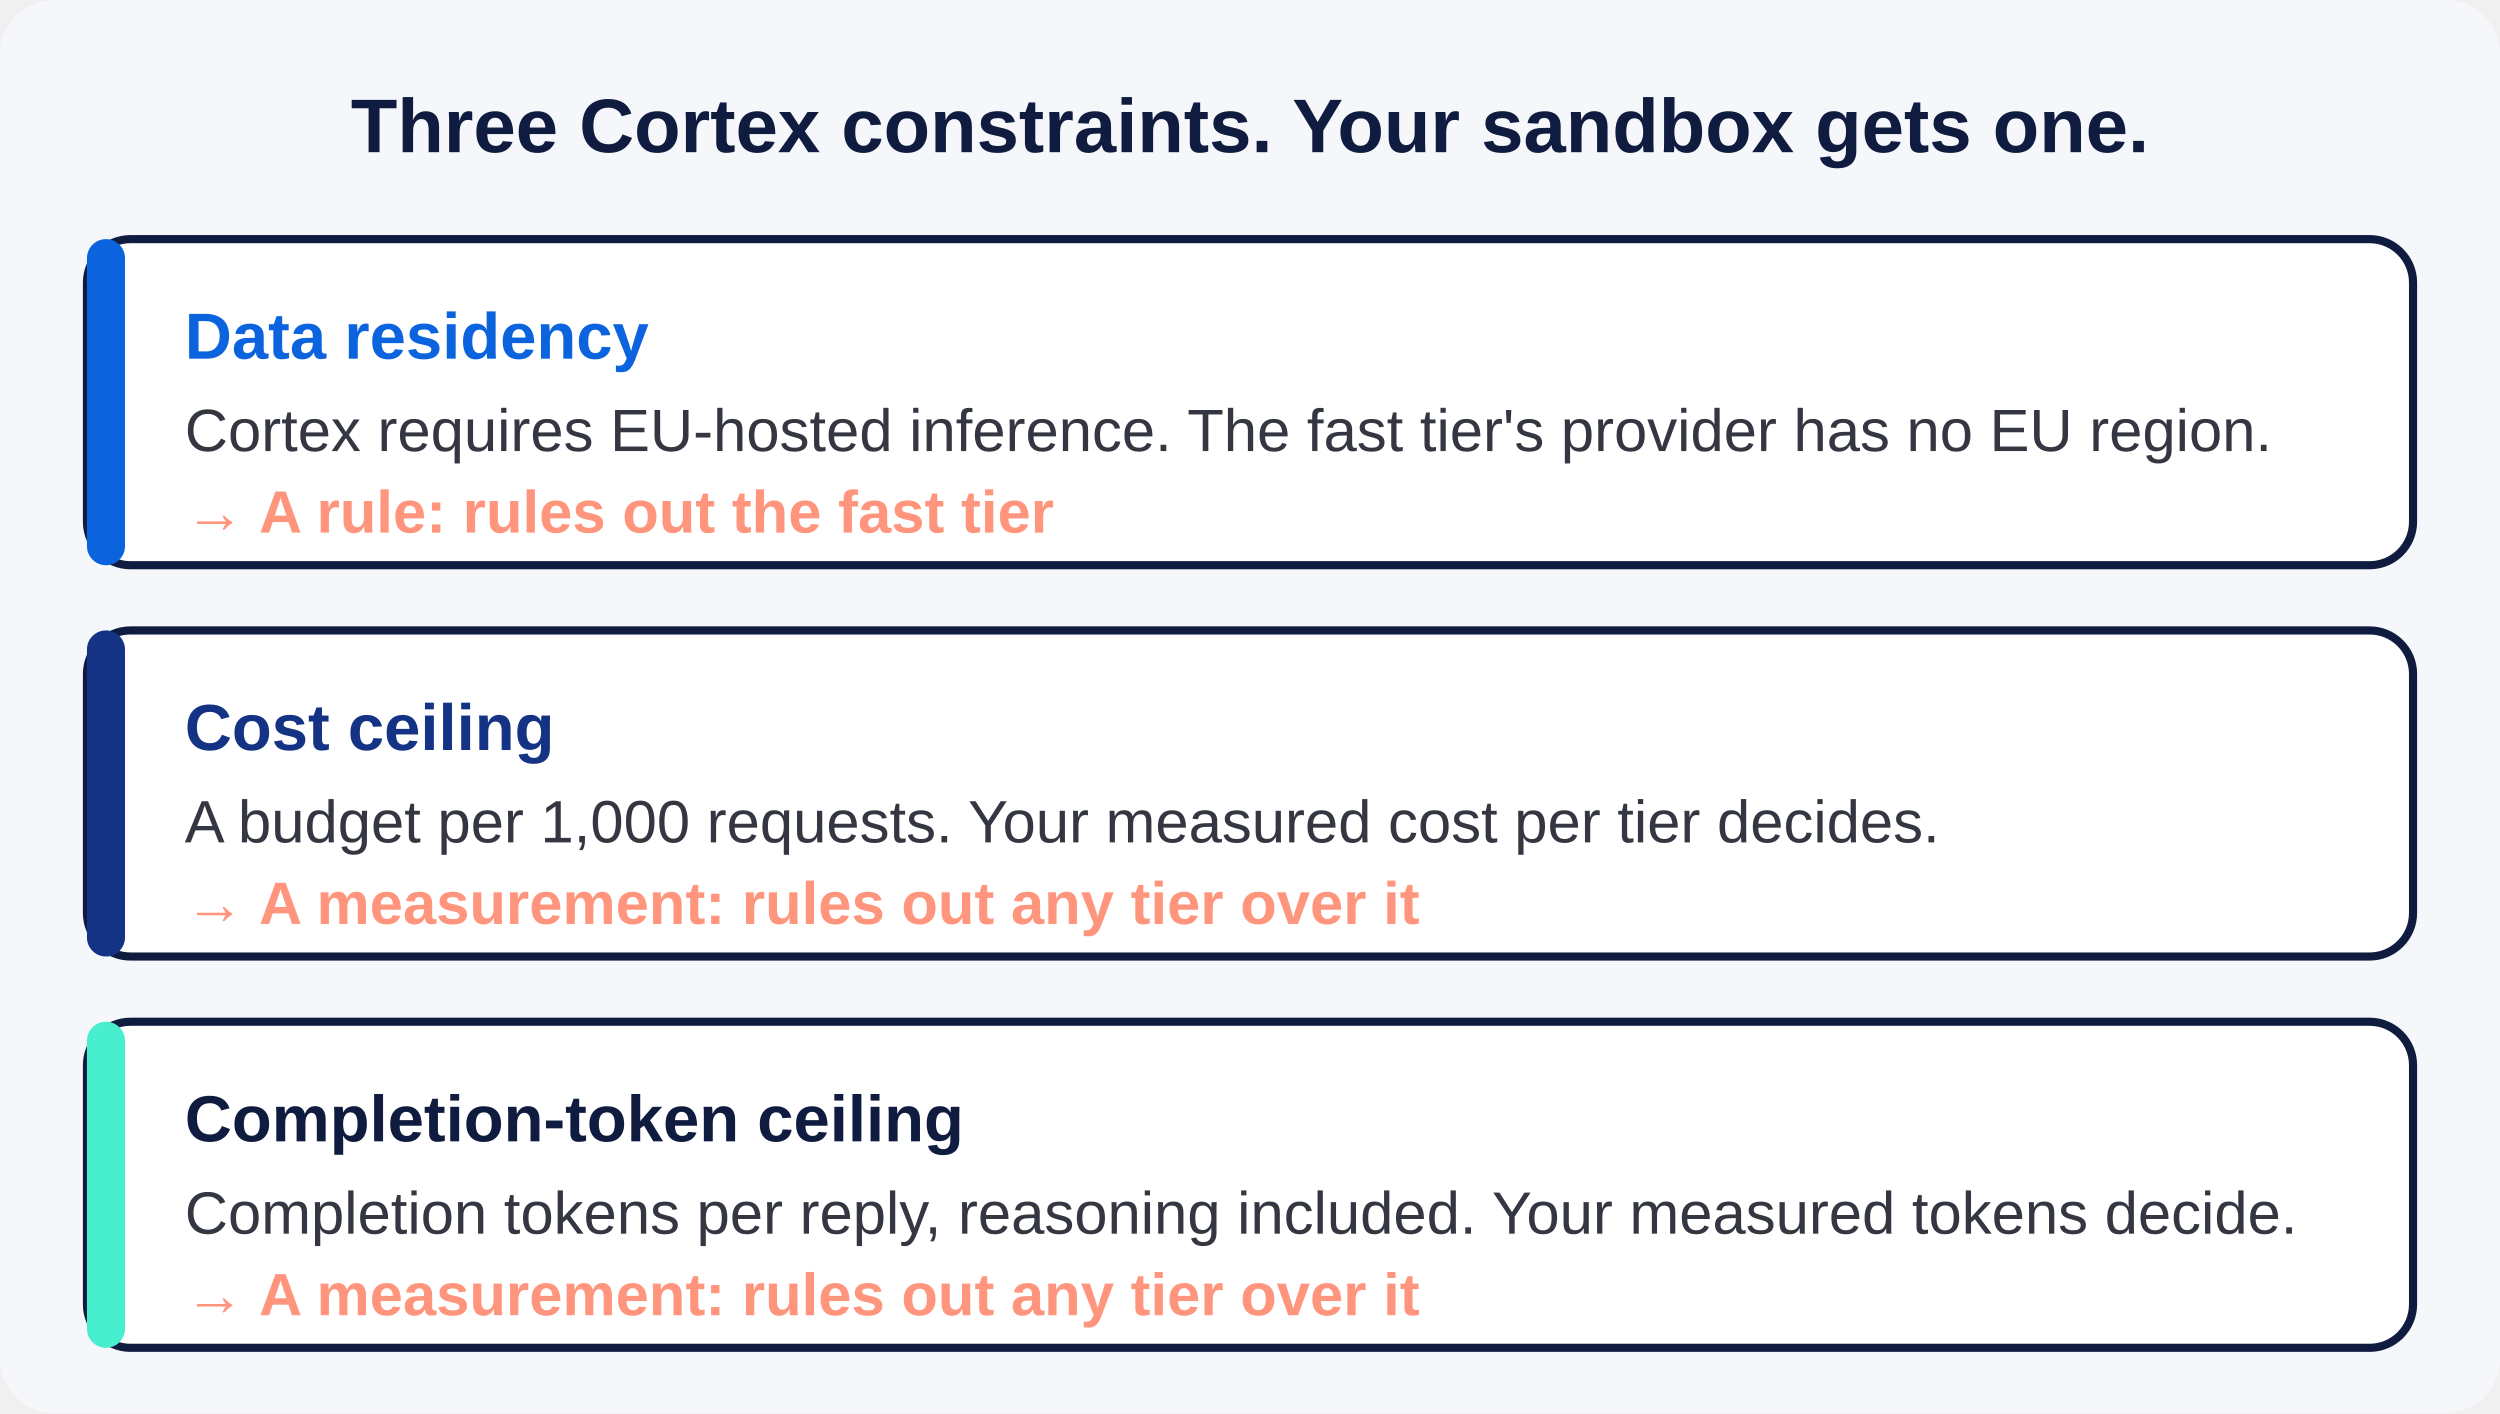
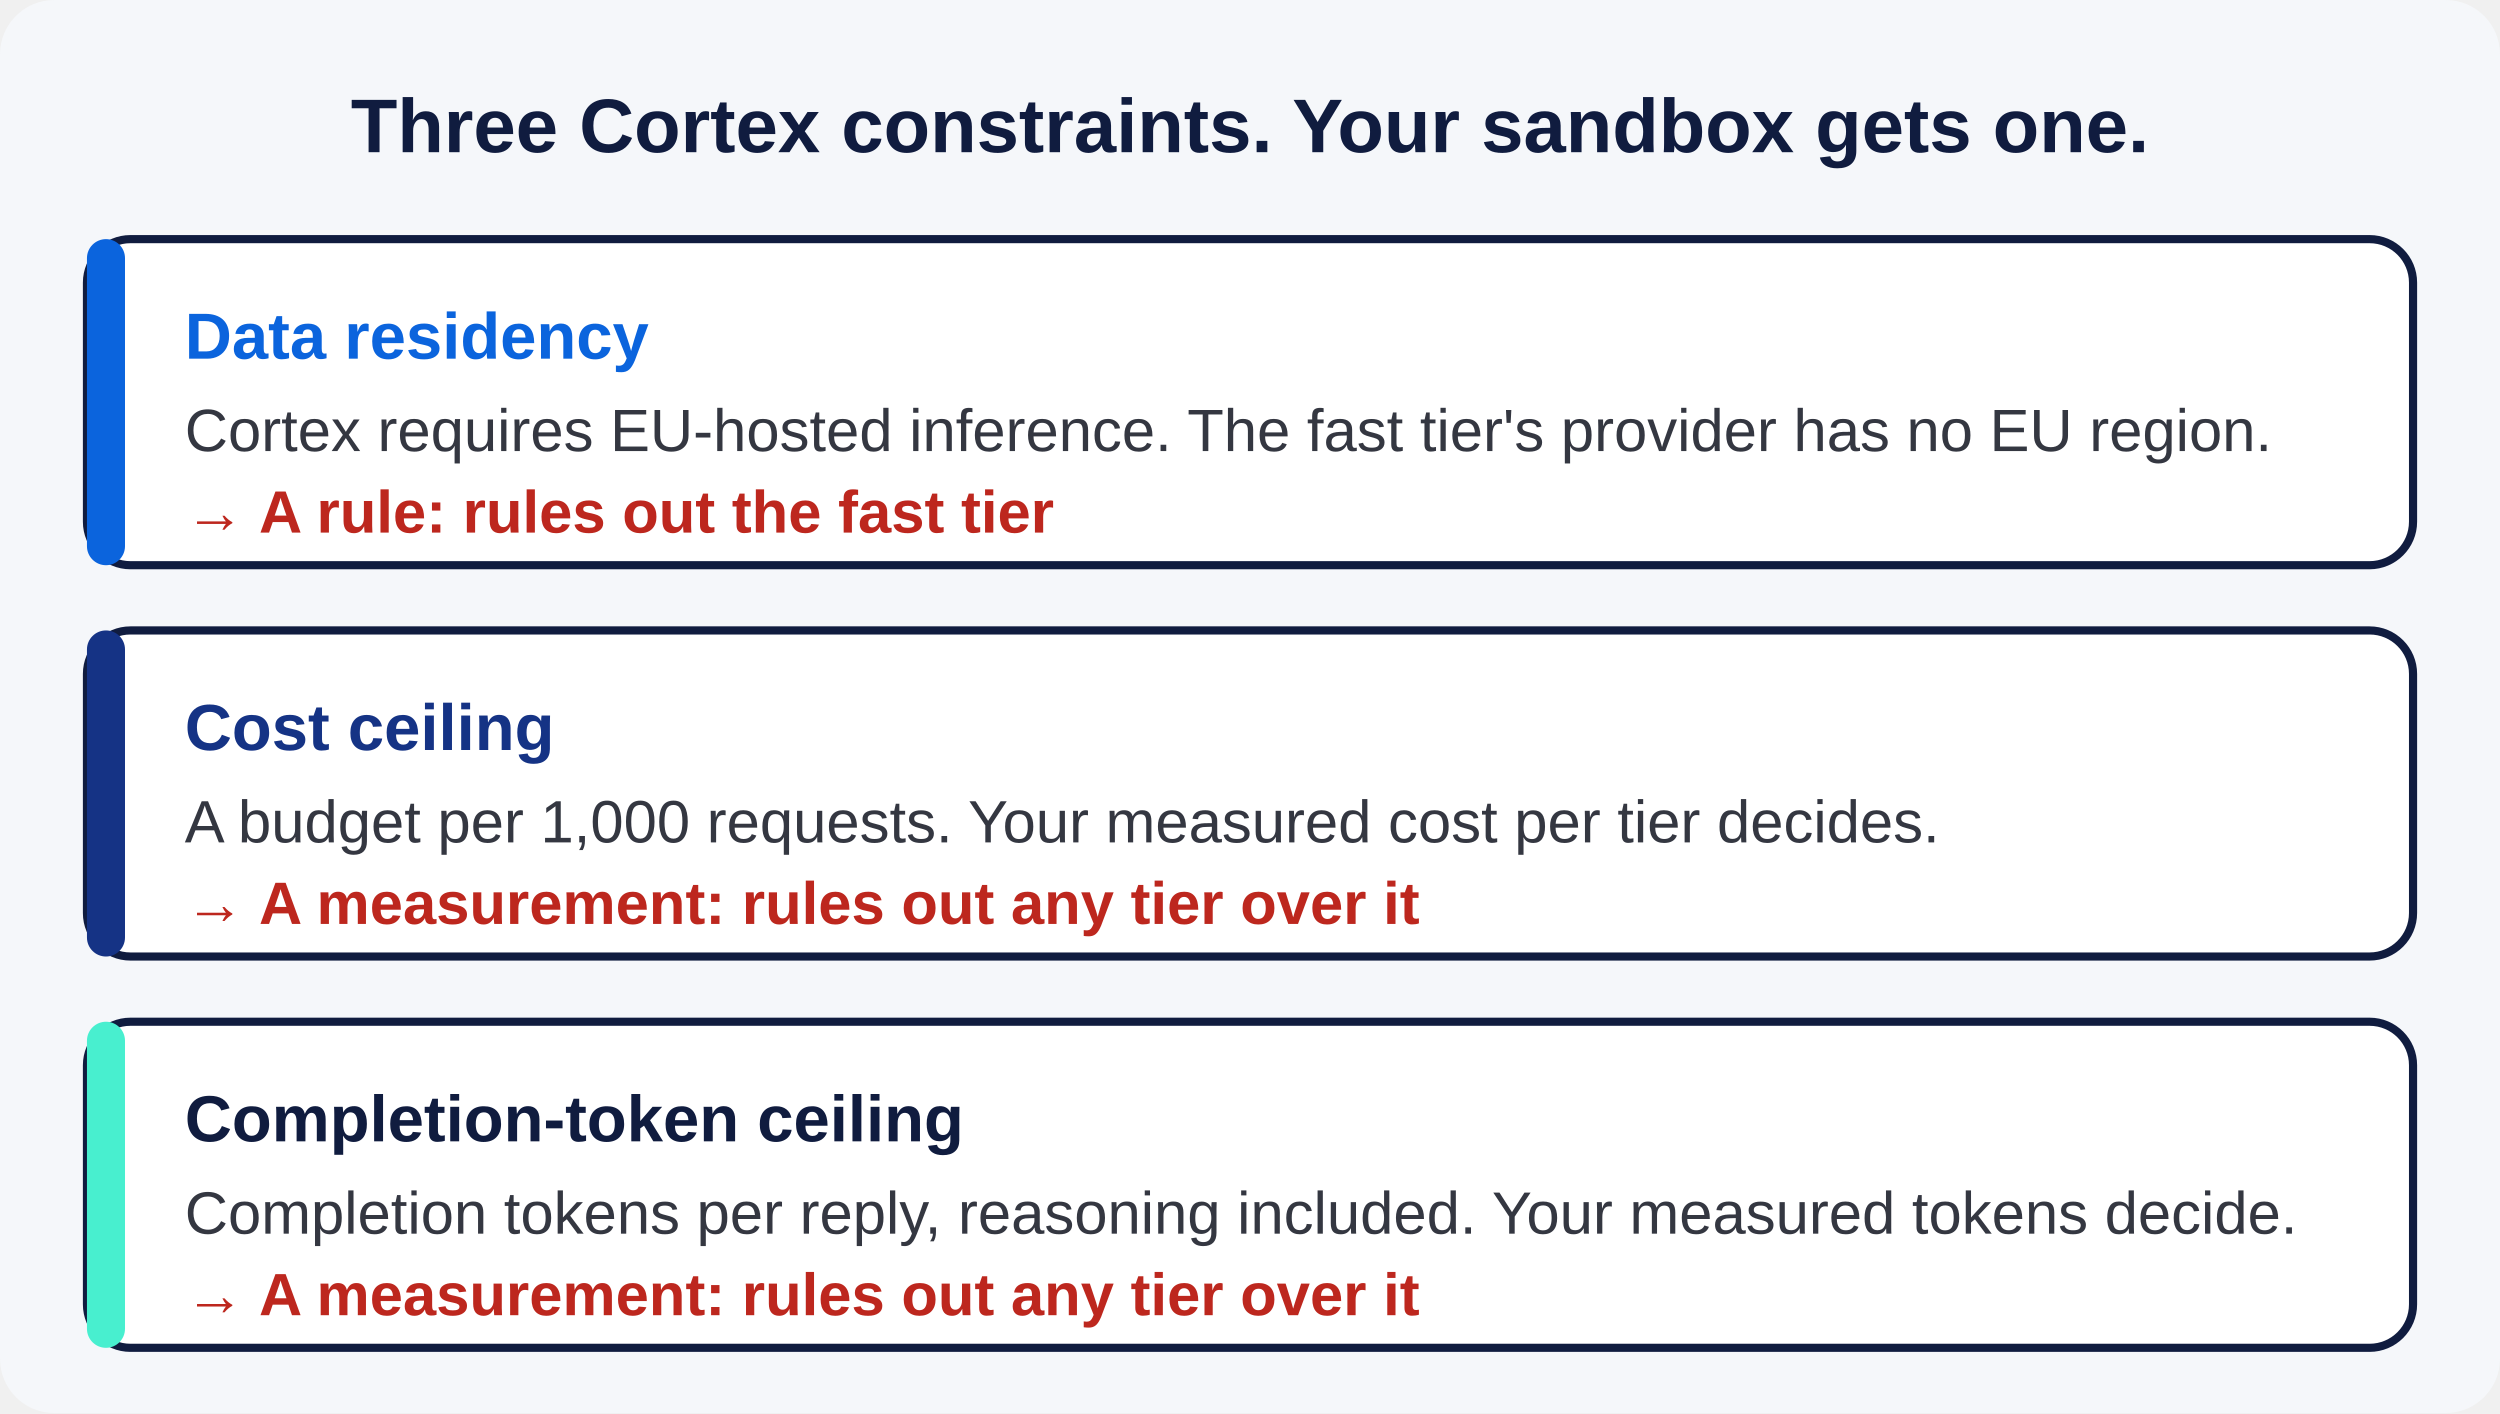
<svg xmlns="http://www.w3.org/2000/svg" viewBox="0 0 460 260" role="img" aria-label="Three Cortex constraints: data residency, a cost ceiling and a completion-token ceiling. Each sandbox gets one.">
  <rect width="460" height="260" fill="#F5F7FA" rx="10" />
  <text x="230" y="28" text-anchor="middle" font-family="Arial,sans-serif" font-size="14" font-weight="700" fill="#101C3F">Three Cortex constraints. Your sandbox gets one.</text>
  <rect x="16" y="44" width="428" height="60" rx="8" fill="#FFFFFF" stroke="#101C3F" stroke-width="1.5" />
  <rect x="16" y="44" width="7" height="60" rx="3.5" fill="#0B64DD" />
  <text x="34" y="66" font-family="Arial,sans-serif" font-size="12" font-weight="700" fill="#0B64DD">Data residency</text>
  <text x="34" y="83" font-family="Arial,sans-serif" font-size="11" fill="#343741">Cortex requires EU-hosted inference. The fast tier's provider has no EU region.</text>
-   <text x="34" y="98" font-family="Arial,sans-serif" font-size="11" font-weight="700" fill="#FF957D">→ A rule: rules out the fast tier</text>
+   <text x="34" y="98" font-family="Arial,sans-serif" font-size="11" font-weight="700" fill="#BD271E">→ A rule: rules out the fast tier</text>
  <rect x="16" y="116" width="428" height="60" rx="8" fill="#FFFFFF" stroke="#101C3F" stroke-width="1.5" />
  <rect x="16" y="116" width="7" height="60" rx="3.5" fill="#153385" />
  <text x="34" y="138" font-family="Arial,sans-serif" font-size="12" font-weight="700" fill="#153385">Cost ceiling</text>
  <text x="34" y="155" font-family="Arial,sans-serif" font-size="11" fill="#343741">A budget per 1,000 requests. Your measured cost per tier decides.</text>
-   <text x="34" y="170" font-family="Arial,sans-serif" font-size="11" font-weight="700" fill="#FF957D">→ A measurement: rules out any tier over it</text>
+   <text x="34" y="170" font-family="Arial,sans-serif" font-size="11" font-weight="700" fill="#BD271E">→ A measurement: rules out any tier over it</text>
  <rect x="16" y="188" width="428" height="60" rx="8" fill="#FFFFFF" stroke="#101C3F" stroke-width="1.5" />
  <rect x="16" y="188" width="7" height="60" rx="3.5" fill="#48EFCF" />
  <text x="34" y="210" font-family="Arial,sans-serif" font-size="12" font-weight="700" fill="#101C3F">Completion-token ceiling</text>
  <text x="34" y="227" font-family="Arial,sans-serif" font-size="11" fill="#343741">Completion tokens per reply, reasoning included. Your measured tokens decide.</text>
-   <text x="34" y="242" font-family="Arial,sans-serif" font-size="11" font-weight="700" fill="#FF957D">→ A measurement: rules out any tier over it</text>
+   <text x="34" y="242" font-family="Arial,sans-serif" font-size="11" font-weight="700" fill="#BD271E">→ A measurement: rules out any tier over it</text>
</svg>
